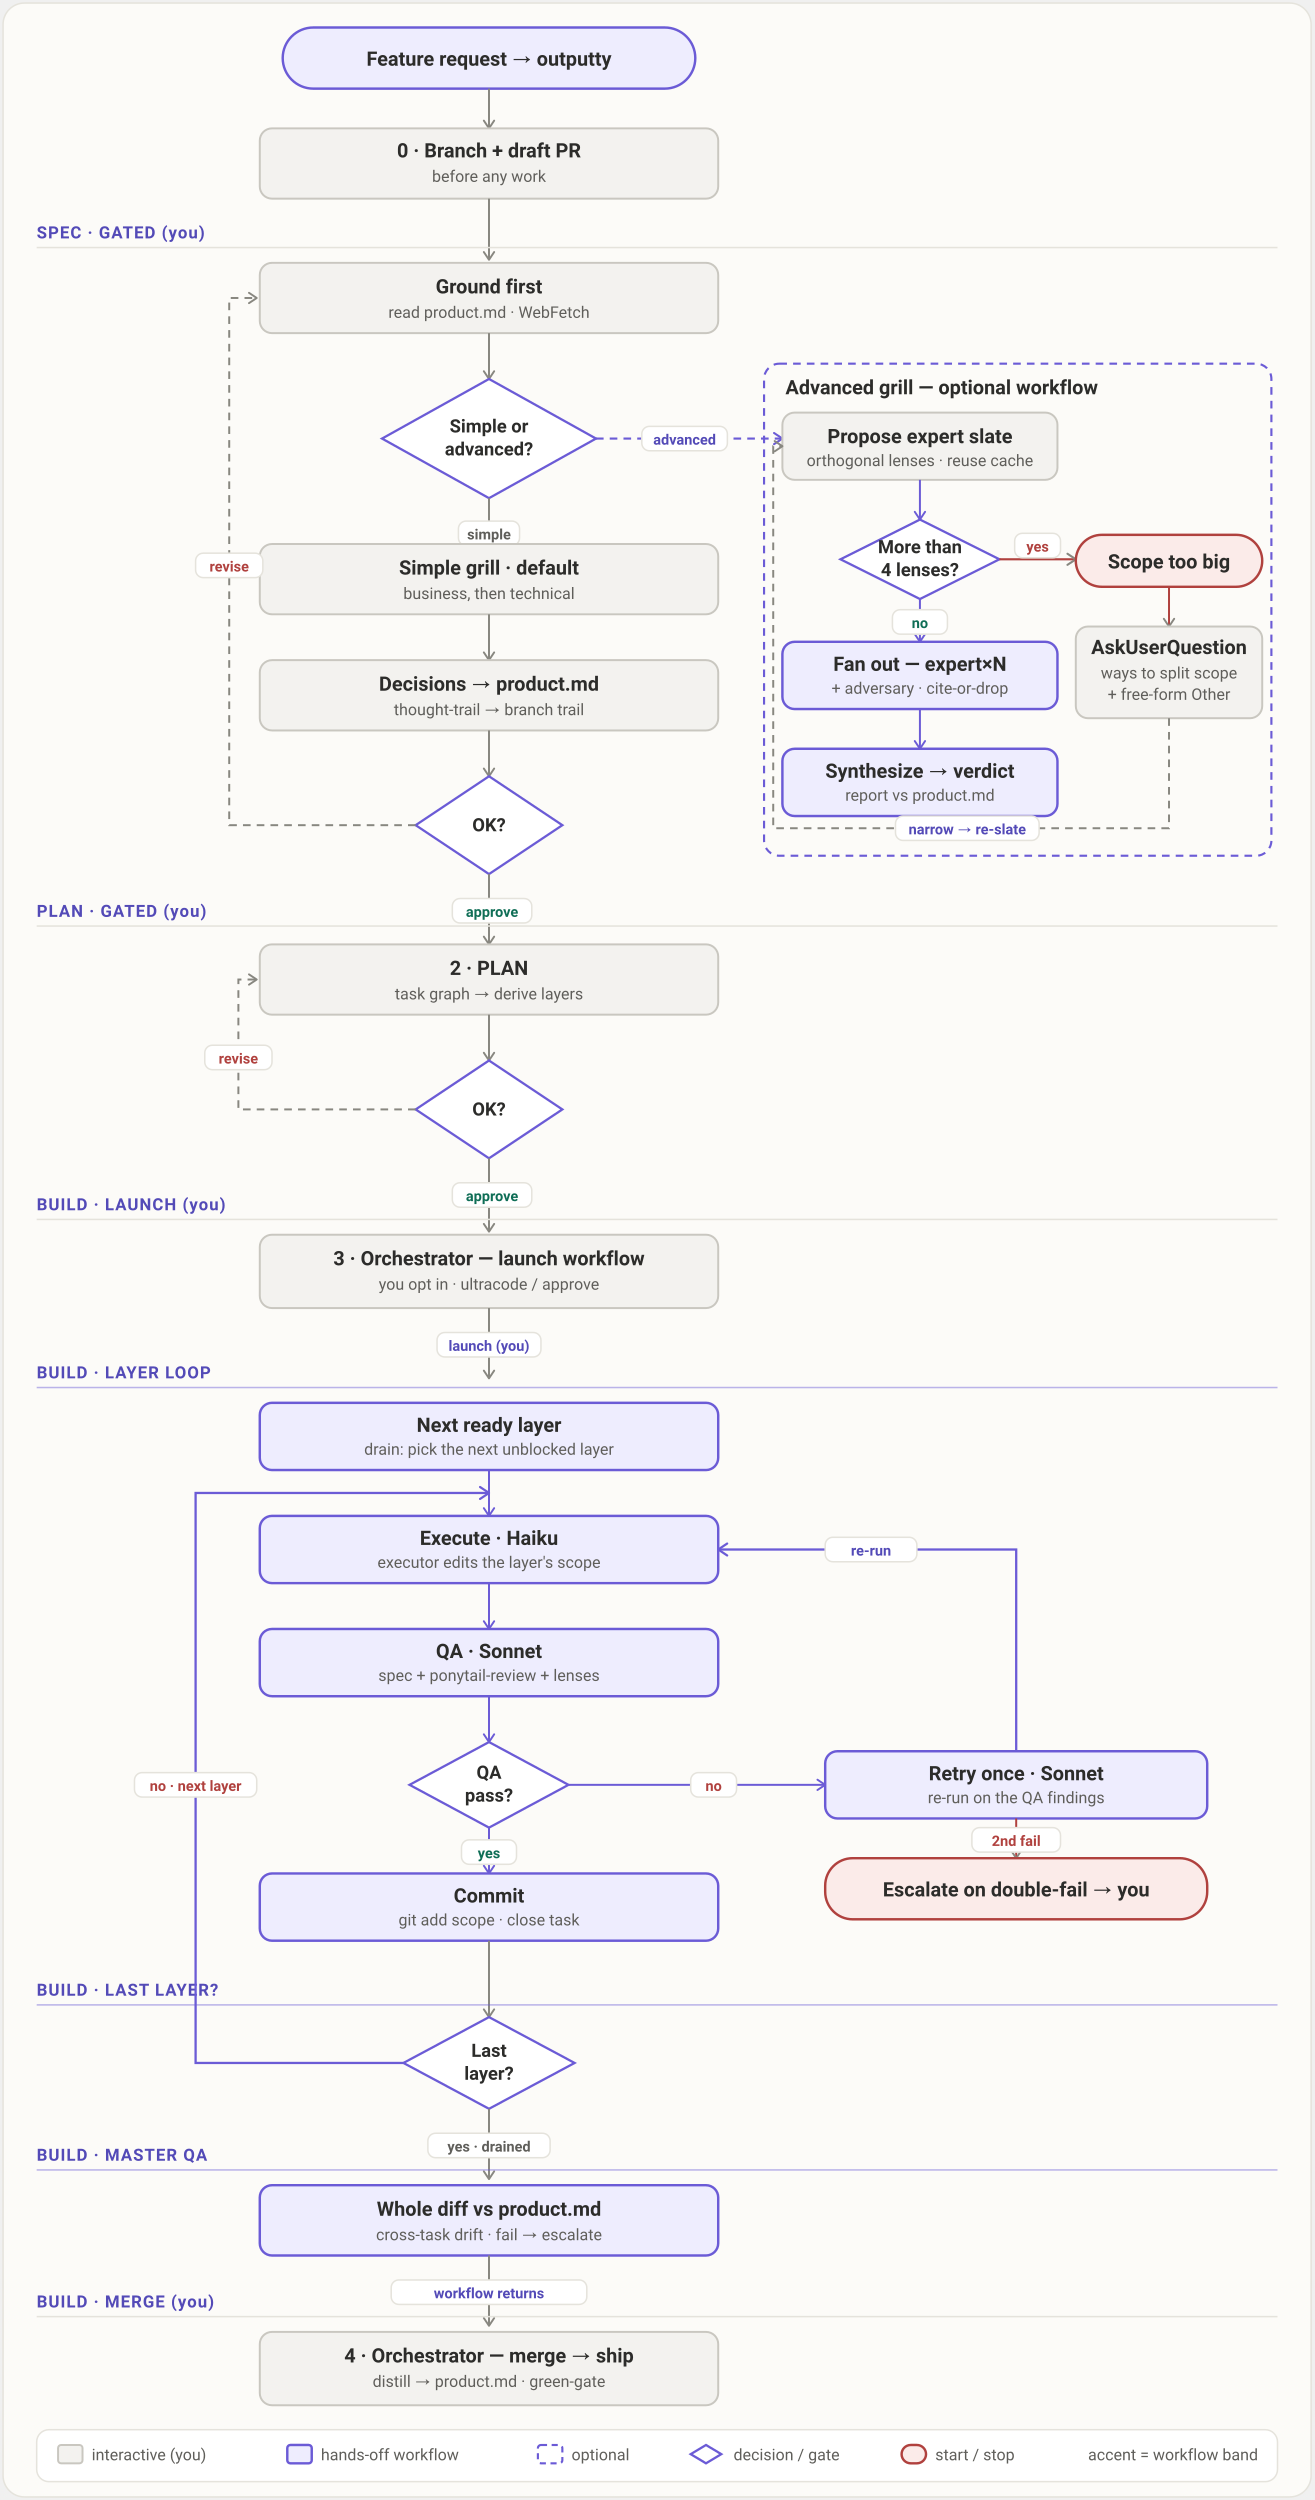
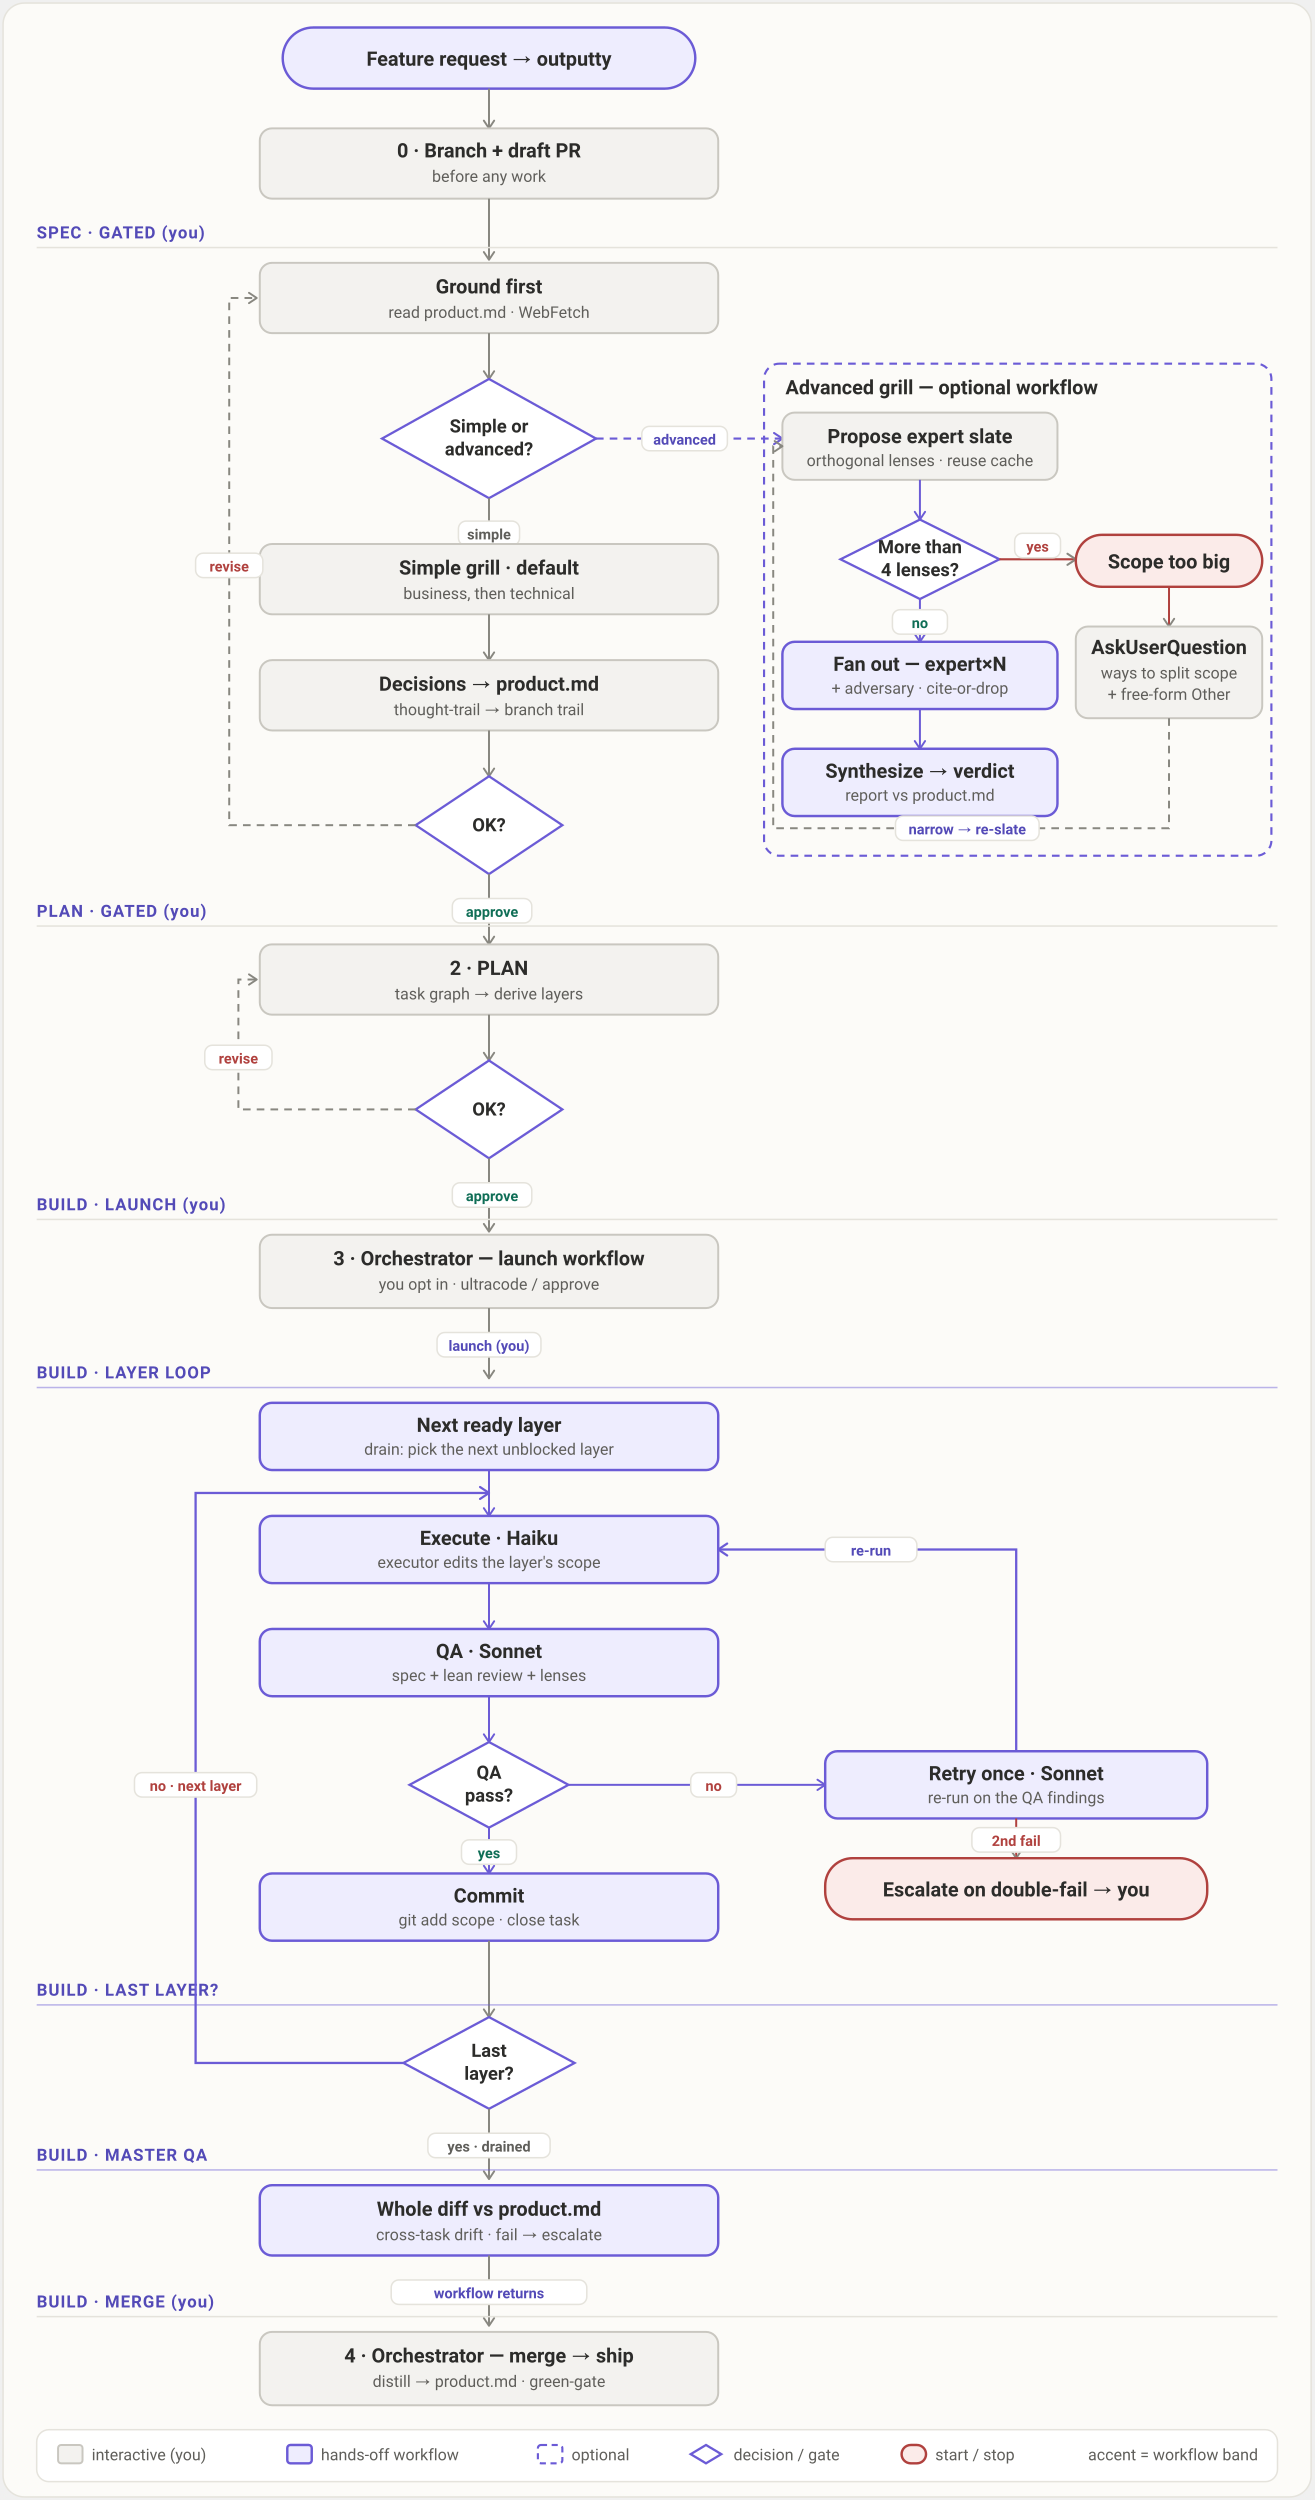
<svg xmlns="http://www.w3.org/2000/svg" width="100%" viewBox="0 0 860 1636" role="img" aria-labelledby="t d">
  <style>
  text{font-family:"Anthropic Sans",system-ui,-apple-system,"Segoe UI",Roboto,Helvetica,Arial,sans-serif}
  .th{font-size:13px;font-weight:600;fill:#2C2C2A}
  .t{font-size:12px;font-weight:600;fill:#2C2C2A}
  .ts{font-size:10.5px;font-weight:400;fill:#5F5E5A}
  .band{font-size:11px;font-weight:700;fill:#534AB7;letter-spacing:.06em}
  .chip{font-size:9.5px;font-weight:700;text-anchor:middle}
  .nbox{fill:#F3F2EF;stroke:#C9C7C0;stroke-width:1.3}
  .wfc{fill:#EEEDFE;stroke:#6B5BD6;stroke-width:1.6}
  .term{fill:#EEEDFE;stroke:#6B5BD6;stroke-width:1.6}
  .stop{fill:#FBEBE9;stroke:#B0413E;stroke-width:1.6}
  .opt{fill:none;stroke:#6B5BD6;stroke-width:1.4;stroke-dasharray:5 4}
  .dia{fill:#FFFFFF;stroke:#6B5BD6;stroke-width:1.5}
</style>
  <defs>
    <marker id="arrow" viewBox="0 0 10 10" refX="8" refY="5" markerWidth="6.5" markerHeight="6.5" orient="auto-start-reverse">
      <path d="M2 1L8 5L2 9" fill="none" stroke="#888780" stroke-width="1.5" stroke-linecap="round" stroke-linejoin="round" />
    </marker>
    <marker id="arrowp" viewBox="0 0 10 10" refX="8" refY="5" markerWidth="6.5" markerHeight="6.5" orient="auto-start-reverse">
      <path d="M2 1L8 5L2 9" fill="none" stroke="#6B5BD6" stroke-width="1.5" stroke-linecap="round" stroke-linejoin="round" />
    </marker>
  </defs>
  <rect x="2" y="2" width="856" height="1632" rx="14" fill="#FCFBF8" stroke="#E5E3DC" />
  <g id="section-intro">
    <rect class="term" x="185" y="18" width="270" height="40" rx="20" />
    <text class="th" x="320" y="43" text-anchor="middle">Feature request → outputty</text>
    <line x1="320" y1="58" x2="320" y2="84" stroke="#888780" stroke-width="1.3" marker-end="url(#arrow)" />
    <rect class="nbox" x="170" y="84" width="300" height="46" rx="8" />
    <text class="th" x="320" y="103" text-anchor="middle">0 · Branch + draft PR</text>
    <text class="ts" x="320" y="119" text-anchor="middle">before any work</text>
    <line x1="320" y1="130" x2="320" y2="170" stroke="#888780" stroke-width="1.3" marker-end="url(#arrow)" />
  </g>
  <g id="section-spec">
    <text class="band" x="24" y="156">SPEC · GATED (you)</text>
    <line x1="24" y1="162" x2="836" y2="162" stroke="#E5E3DC" stroke-width="1" />
    <rect class="nbox" x="170" y="172" width="300" height="46" rx="8" />
    <text class="th" x="320" y="192" text-anchor="middle">Ground first</text>
    <text class="ts" x="320" y="208" text-anchor="middle">read product.md · WebFetch</text>
    <line x1="320" y1="218" x2="320" y2="248" stroke="#888780" stroke-width="1.3" marker-end="url(#arrow)" />
    <polygon class="dia" points="320,248 390,287 320,326 250,287" />
    <text class="t" x="320" y="283" text-anchor="middle">Simple or</text>
    <text class="t" x="320" y="298" text-anchor="middle">advanced?</text>
    <path d="M390,287 L512,287" fill="none" stroke="#6B5BD6" stroke-width="1.4" stroke-dasharray="5 4" marker-end="url(#arrowp)" />
    <rect x="420" y="279" width="56" height="16" rx="5" fill="#FFFFFF" stroke="#E5E3DC" />
    <text class="chip" x="448" y="291" fill="#534AB7">advanced</text>
    <line x1="320" y1="326" x2="320" y2="356" stroke="#888780" stroke-width="1.3" marker-end="url(#arrow)" />
    <rect x="300" y="341" width="40" height="16" rx="5" fill="#FFFFFF" stroke="#E5E3DC" />
    <text class="chip" x="320" y="353" fill="#5F5E5A">simple</text>
    <rect class="nbox" x="170" y="356" width="300" height="46" rx="8" />
    <text class="th" x="320" y="376" text-anchor="middle">Simple grill · default</text>
    <text class="ts" x="320" y="392" text-anchor="middle">business, then technical</text>
    <line x1="320" y1="402" x2="320" y2="432" stroke="#888780" stroke-width="1.3" marker-end="url(#arrow)" />
    <rect class="opt" x="500" y="238" width="332" height="322" rx="10" />
    <text class="th" x="514" y="258" fill="#3C3489">Advanced grill — optional workflow</text>
    <rect class="nbox" x="512" y="270" width="180" height="44" rx="8" />
    <text class="th" x="602" y="290" text-anchor="middle">Propose expert slate</text>
    <text class="ts" x="602" y="305" text-anchor="middle">orthogonal lenses · reuse cache</text>
    <line x1="602" y1="314" x2="602" y2="340" stroke="#6B5BD6" stroke-width="1.3" marker-end="url(#arrowp)" />
    <polygon class="dia" points="602,340 654,366 602,392 550,366" />
    <text class="t" x="602" y="362" text-anchor="middle">More than</text>
    <text class="t" x="602" y="377" text-anchor="middle">4 lenses?</text>
    <line x1="602" y1="392" x2="602" y2="420" stroke="#6B5BD6" stroke-width="1.3" marker-end="url(#arrowp)" />
    <rect x="584" y="399" width="36" height="16" rx="5" fill="#FFFFFF" stroke="#E5E3DC" />
    <text class="chip" x="602" y="411" fill="#0F6E56">no</text>
    <rect class="wfc" x="512" y="420" width="180" height="44" rx="8" />
    <text class="th" x="602" y="439" text-anchor="middle">Fan out — expert×N</text>
    <text class="ts" x="602" y="454" text-anchor="middle">+ adversary · cite-or-drop</text>
    <line x1="602" y1="464" x2="602" y2="490" stroke="#6B5BD6" stroke-width="1.3" marker-end="url(#arrowp)" />
    <rect class="wfc" x="512" y="490" width="180" height="44" rx="8" />
    <text class="th" x="602" y="509" text-anchor="middle">Synthesize → verdict</text>
    <text class="ts" x="602" y="524" text-anchor="middle">report vs product.md</text>
    <path d="M654,366 L704,366" fill="none" stroke="#B0413E" stroke-width="1.4" marker-end="url(#arrow)" />
    <rect x="664" y="349" width="30" height="16" rx="5" fill="#FFFFFF" stroke="#E5E3DC" />
    <text class="chip" x="679" y="361" fill="#B0413E">yes</text>
    <rect class="stop" x="704" y="350" width="122" height="34" rx="17" />
    <text class="th" x="765" y="372" text-anchor="middle">Scope too big</text>
    <line x1="765" y1="384" x2="765" y2="410" stroke="#B0413E" stroke-width="1.3" marker-end="url(#arrow)" />
    <rect class="nbox" x="704" y="410" width="122" height="60" rx="8" />
    <text class="th" x="765" y="428" text-anchor="middle">AskUserQuestion</text>
    <text class="ts" x="765" y="444" text-anchor="middle">ways to split scope</text>
    <text class="ts" x="765" y="458" text-anchor="middle">+ free-form Other</text>
    <path d="M765,470 L765,542 L506,542 L506,292 L512,292" fill="none" stroke="#888780" stroke-width="1.3" stroke-dasharray="5 4" marker-end="url(#arrow)" />
    <rect x="586" y="534" width="94" height="16" rx="5" fill="#FFFFFF" stroke="#E5E3DC" />
    <text class="chip" x="633" y="546" fill="#534AB7">narrow → re-slate</text>
    <rect class="nbox" x="170" y="432" width="300" height="46" rx="8" />
    <text class="th" x="320" y="452" text-anchor="middle">Decisions → product.md</text>
    <text class="ts" x="320" y="468" text-anchor="middle">thought-trail → branch trail</text>
    <line x1="320" y1="478" x2="320" y2="508" stroke="#888780" stroke-width="1.3" marker-end="url(#arrow)" />
    <polygon class="dia" points="320,508 368,540 320,572 272,540" />
    <text class="t" x="320" y="544" text-anchor="middle">OK?</text>
    <path d="M272,540 L150,540 L150,195 L168,195" fill="none" stroke="#888780" stroke-width="1.3" stroke-dasharray="5 4" marker-end="url(#arrow)" />
    <rect x="128" y="362" width="44" height="16" rx="5" fill="#FFFFFF" stroke="#E5E3DC" />
    <text class="chip" x="150" y="374" fill="#B0413E">revise</text>
    <line x1="320" y1="572" x2="320" y2="618" stroke="#888780" stroke-width="1.3" marker-end="url(#arrow)" />
    <rect x="296" y="588" width="52" height="16" rx="5" fill="#FFFFFF" stroke="#E5E3DC" />
    <text class="chip" x="322" y="600" fill="#0F6E56">approve</text>
  </g>
  <g id="section-plan">
    <text class="band" x="24" y="600">PLAN · GATED (you)</text>
    <line x1="24" y1="606" x2="836" y2="606" stroke="#E5E3DC" stroke-width="1" />
    <rect class="nbox" x="170" y="618" width="300" height="46" rx="8" />
    <text class="th" x="320" y="638" text-anchor="middle">2 · PLAN</text>
    <text class="ts" x="320" y="654" text-anchor="middle">task graph → derive layers</text>
    <line x1="320" y1="664" x2="320" y2="694" stroke="#888780" stroke-width="1.3" marker-end="url(#arrow)" />
    <polygon class="dia" points="320,694 368,726 320,758 272,726" />
    <text class="t" x="320" y="730" text-anchor="middle">OK?</text>
    <path d="M272,726 L156,726 L156,641 L168,641" fill="none" stroke="#888780" stroke-width="1.3" stroke-dasharray="5 4" marker-end="url(#arrow)" />
    <rect x="134" y="684" width="44" height="16" rx="5" fill="#FFFFFF" stroke="#E5E3DC" />
    <text class="chip" x="156" y="696" fill="#B0413E">revise</text>
    <line x1="320" y1="758" x2="320" y2="806" stroke="#888780" stroke-width="1.3" marker-end="url(#arrow)" />
    <rect x="296" y="774" width="52" height="16" rx="5" fill="#FFFFFF" stroke="#E5E3DC" />
    <text class="chip" x="322" y="786" fill="#0F6E56">approve</text>
  </g>
  <g id="section-build-launch">
    <text class="band" x="24" y="792">BUILD · LAUNCH (you)</text>
    <line x1="24" y1="798" x2="836" y2="798" stroke="#E5E3DC" stroke-width="1" />
    <rect class="nbox" x="170" y="808" width="300" height="48" rx="8" />
    <text class="th" x="320" y="828" text-anchor="middle">3 · Orchestrator — launch workflow</text>
    <text class="ts" x="320" y="844" text-anchor="middle">you opt in · ultracode / approve</text>
    <line x1="320" y1="856" x2="320" y2="902" stroke="#888780" stroke-width="1.3" marker-end="url(#arrow)" />
    <rect x="286" y="872" width="68" height="16" rx="5" fill="#FFFFFF" stroke="#E5E3DC" />
    <text class="chip" x="320" y="884" fill="#534AB7">launch (you)</text>
  </g>
  <g id="section-build-layerloop">
    <text class="band" x="24" y="902">BUILD · LAYER LOOP</text>
    <line x1="24" y1="908" x2="836" y2="908" stroke="#6B5BD6" stroke-opacity="0.45" stroke-width="1" />
    <rect class="wfc" x="170" y="918" width="300" height="44" rx="8" />
    <text class="th" x="320" y="937" text-anchor="middle">Next ready layer</text>
    <text class="ts" x="320" y="952" text-anchor="middle">drain: pick the next unblocked layer</text>
    <line x1="320" y1="962" x2="320" y2="992" stroke="#6B5BD6" stroke-width="1.3" marker-end="url(#arrowp)" />
    <rect class="wfc" x="170" y="992" width="300" height="44" rx="8" />
    <text class="th" x="320" y="1011" text-anchor="middle">Execute · Haiku</text>
    <text class="ts" x="320" y="1026" text-anchor="middle">executor edits the layer's scope</text>
    <line x1="320" y1="1036" x2="320" y2="1066" stroke="#6B5BD6" stroke-width="1.3" marker-end="url(#arrowp)" />
    <rect class="wfc" x="170" y="1066" width="300" height="44" rx="8" />
    <text class="th" x="320" y="1085" text-anchor="middle">QA · Sonnet</text>
-     <text class="ts" x="320" y="1100" text-anchor="middle">spec + ponytail-review + lenses</text>
+     <text class="ts" x="320" y="1100" text-anchor="middle">spec + lean review + lenses</text>
    <line x1="320" y1="1110" x2="320" y2="1140" stroke="#6B5BD6" stroke-width="1.3" marker-end="url(#arrowp)" />
    <polygon class="dia" points="320,1140 372,1168 320,1196 268,1168" />
    <text class="t" x="320" y="1164" text-anchor="middle">QA</text>
    <text class="t" x="320" y="1179" text-anchor="middle">pass?</text>
    <line x1="320" y1="1196" x2="320" y2="1226" stroke="#6B5BD6" stroke-width="1.3" marker-end="url(#arrowp)" />
    <rect x="302" y="1204" width="36" height="16" rx="5" fill="#FFFFFF" stroke="#E5E3DC" />
    <text class="chip" x="320" y="1216" fill="#0F6E56">yes</text>
    <rect class="wfc" x="170" y="1226" width="300" height="44" rx="8" />
    <text class="th" x="320" y="1245" text-anchor="middle">Commit</text>
    <text class="ts" x="320" y="1260" text-anchor="middle">git add scope · close task</text>
    <path d="M372,1168 L540,1168" fill="none" stroke="#6B5BD6" stroke-width="1.3" marker-end="url(#arrowp)" />
    <rect x="452" y="1160" width="30" height="16" rx="5" fill="#FFFFFF" stroke="#E5E3DC" />
    <text class="chip" x="467" y="1172" fill="#B0413E">no</text>
    <rect class="wfc" x="540" y="1146" width="250" height="44" rx="8" />
    <text class="th" x="665" y="1165" text-anchor="middle">Retry once · Sonnet</text>
    <text class="ts" x="665" y="1180" text-anchor="middle">re-run on the QA findings</text>
    <path d="M665,1146 L665,1014 L470,1014" fill="none" stroke="#6B5BD6" stroke-width="1.5" marker-end="url(#arrowp)" />
    <rect x="540" y="1006" width="60" height="16" rx="5" fill="#FFFFFF" stroke="#E5E3DC" />
    <text class="chip" x="570" y="1018" fill="#534AB7">re-run</text>
    <path d="M665,1190 L665,1216" fill="none" stroke="#B0413E" stroke-width="1.3" marker-end="url(#arrow)" />
    <rect x="636" y="1196" width="58" height="16" rx="5" fill="#FFFFFF" stroke="#E5E3DC" />
    <text class="chip" x="665" y="1208" fill="#B0413E">2nd fail</text>
    <rect class="stop" x="540" y="1216" width="250" height="40" rx="18" />
    <text class="th" x="665" y="1241" text-anchor="middle">Escalate on double-fail → you</text>
    <line x1="320" y1="1270" x2="320" y2="1320" stroke="#888780" stroke-width="1.3" marker-end="url(#arrow)" />
  </g>
  <g id="section-build-lastlayer">
    <text class="band" x="24" y="1306">BUILD · LAST LAYER?</text>
    <line x1="24" y1="1312" x2="836" y2="1312" stroke="#6B5BD6" stroke-opacity="0.45" stroke-width="1" />
    <polygon class="dia" points="320,1320 376,1350 320,1380 264,1350" />
    <text class="t" x="320" y="1346" text-anchor="middle">Last</text>
    <text class="t" x="320" y="1361" text-anchor="middle">layer?</text>
    <path d="M264,1350 L128,1350 L128,977 L320,977" fill="none" stroke="#6B5BD6" stroke-width="1.5" marker-end="url(#arrowp)" />
    <rect x="88" y="1160" width="80" height="16" rx="5" fill="#FFFFFF" stroke="#E5E3DC" />
    <text class="chip" x="128" y="1172" fill="#B0413E">no · next layer</text>
    <line x1="320" y1="1380" x2="320" y2="1426" stroke="#888780" stroke-width="1.3" marker-end="url(#arrow)" />
    <rect x="280" y="1396" width="80" height="16" rx="5" fill="#FFFFFF" stroke="#E5E3DC" />
    <text class="chip" x="320" y="1408" fill="#5F5E5A">yes · drained</text>
  </g>
  <g id="section-build-masterqa">
    <text class="band" x="24" y="1414">BUILD · MASTER QA</text>
    <line x1="24" y1="1420" x2="836" y2="1420" stroke="#6B5BD6" stroke-opacity="0.45" stroke-width="1" />
    <rect class="wfc" x="170" y="1430" width="300" height="46" rx="8" />
    <text class="th" x="320" y="1450" text-anchor="middle">Whole diff vs product.md</text>
    <text class="ts" x="320" y="1466" text-anchor="middle">cross-task drift · fail → escalate</text>
    <line x1="320" y1="1476" x2="320" y2="1522" stroke="#888780" stroke-width="1.3" marker-end="url(#arrow)" />
    <rect x="256" y="1492" width="128" height="16" rx="5" fill="#FFFFFF" stroke="#E5E3DC" />
    <text class="chip" x="320" y="1504" fill="#534AB7">workflow returns</text>
  </g>
  <g id="section-build-merge">
    <text class="band" x="24" y="1510">BUILD · MERGE (you)</text>
    <line x1="24" y1="1516" x2="836" y2="1516" stroke="#E5E3DC" stroke-width="1" />
    <rect class="nbox" x="170" y="1526" width="300" height="48" rx="8" />
    <text class="th" x="320" y="1546" text-anchor="middle">4 · Orchestrator — merge → ship</text>
    <text class="ts" x="320" y="1562" text-anchor="middle">distill → product.md · green-gate</text>
  </g>
  <g id="legend">
    <rect x="24" y="1590" width="812" height="34" rx="8" fill="#FFFFFF" stroke="#E5E3DC" />
    <rect x="38" y="1600" width="16" height="12" rx="2" fill="#F3F2EF" stroke="#C9C7C0" stroke-width="1.3" />
    <text class="ts" x="60" y="1610" fill="#3A3A37">interactive (you)</text>
    <rect x="188" y="1600" width="16" height="12" rx="2" fill="#EEEDFE" stroke="#6B5BD6" stroke-width="1.6" />
    <text class="ts" x="210" y="1610" fill="#3A3A37">hands-off workflow</text>
    <rect x="352" y="1600" width="16" height="12" rx="2" fill="none" stroke="#6B5BD6" stroke-width="1.4" stroke-dasharray="4 3" />
    <text class="ts" x="374" y="1610" fill="#3A3A37">optional</text>
    <polygon points="462,1600 472,1606 462,1612 452,1606" fill="#FFFFFF" stroke="#6B5BD6" stroke-width="1.5" />
    <text class="ts" x="480" y="1610" fill="#3A3A37">decision / gate</text>
    <rect x="590" y="1600" width="16" height="12" rx="6" fill="#FBEBE9" stroke="#B0413E" stroke-width="1.6" />
    <text class="ts" x="612" y="1610" fill="#3A3A37">start / stop</text>
    <text class="ts" x="712" y="1610" fill="#3A3A37">accent = workflow band</text>
  </g>
</svg>
